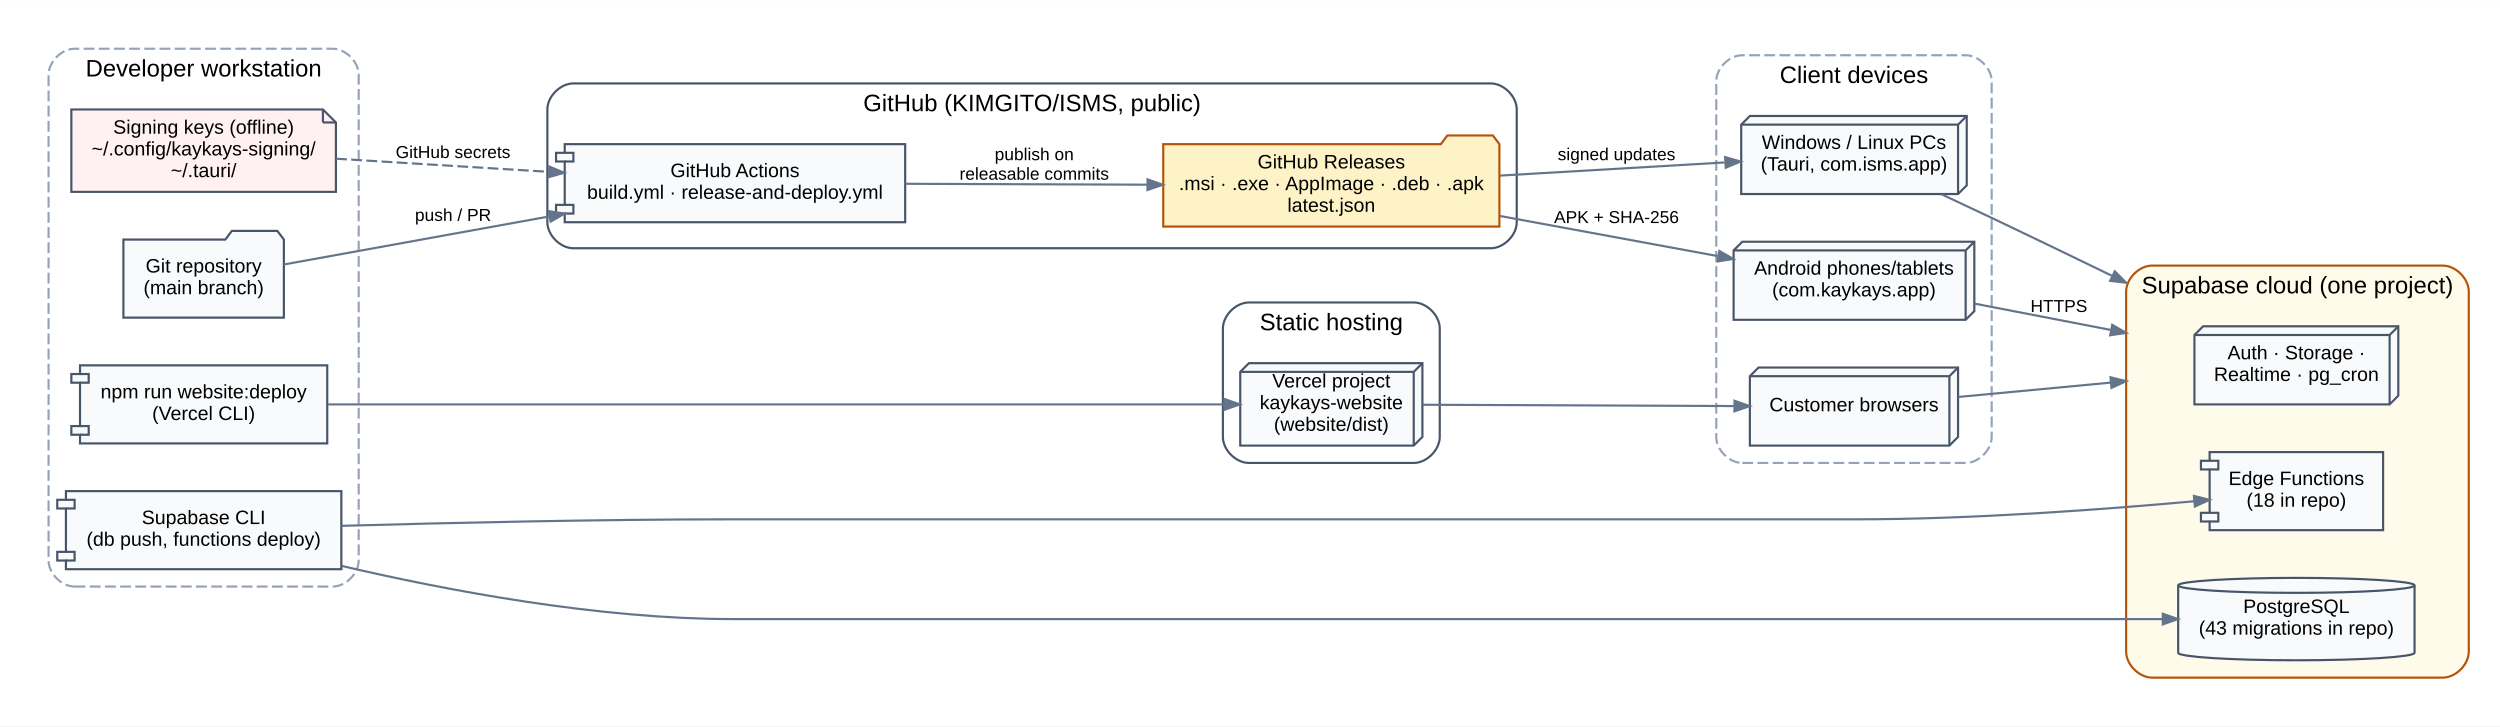
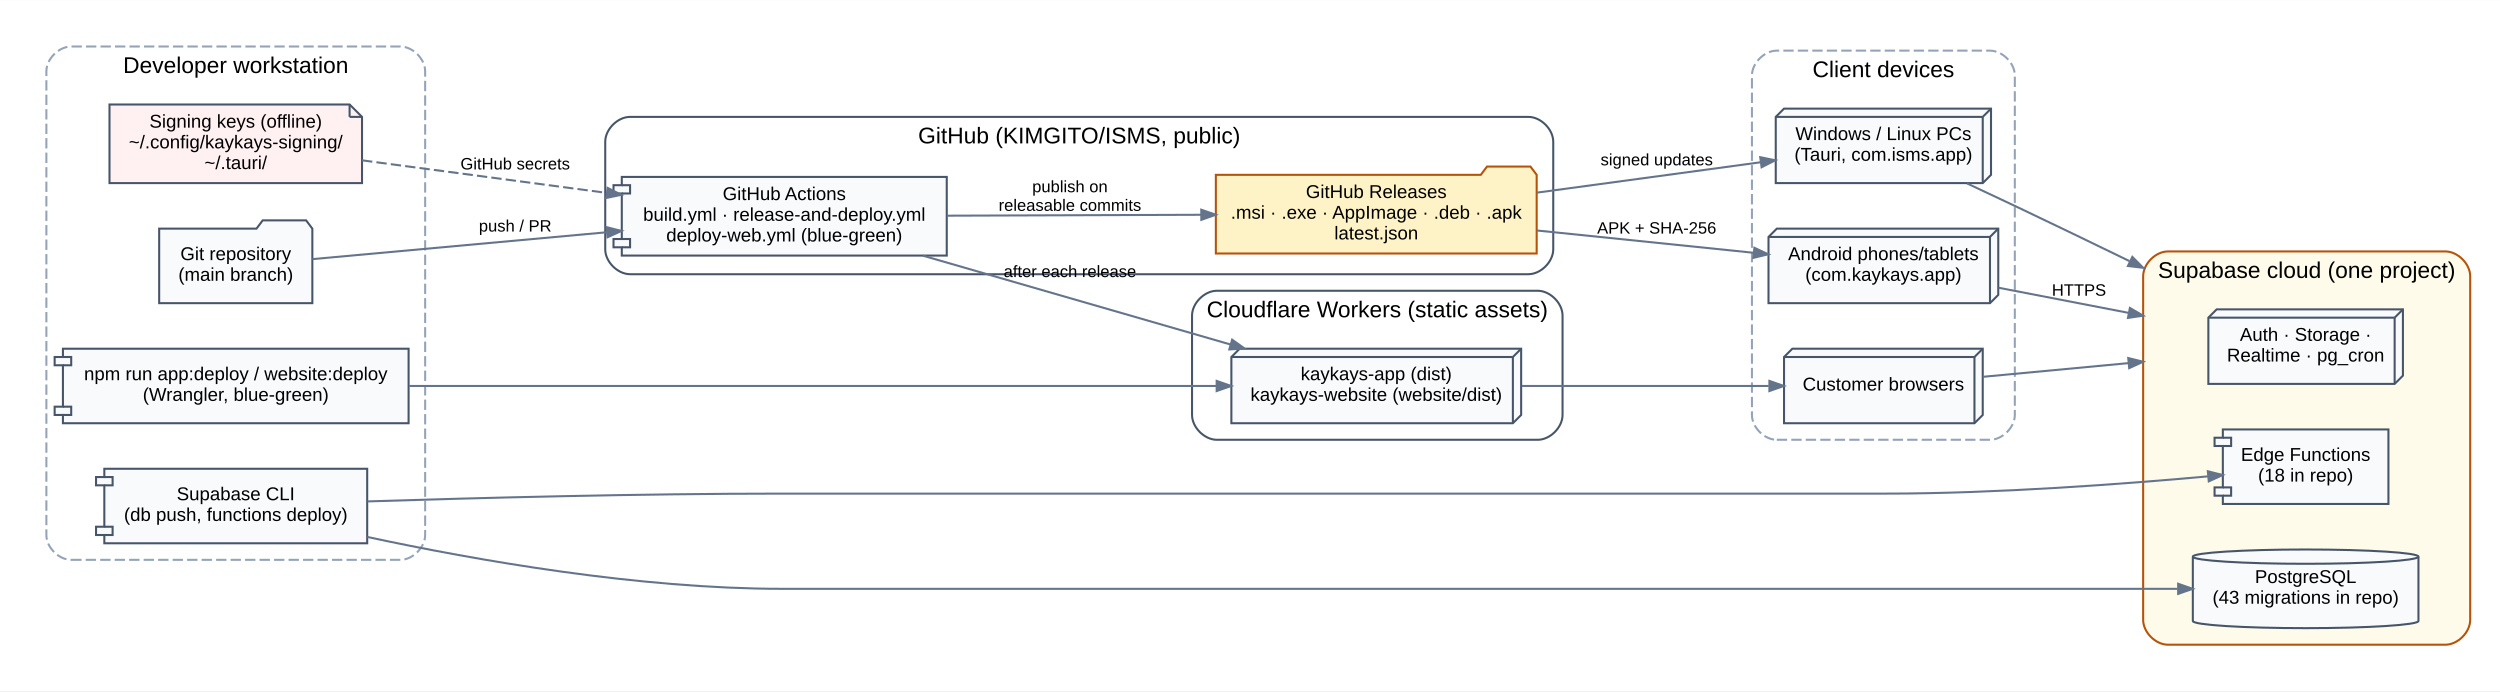
- <svg xmlns="http://www.w3.org/2000/svg" width="1153pt" height="335pt" viewBox="0.00 0.00 1152.80 334.80">
-   <g id="graph0" class="graph" transform="scale(1 1) rotate(0) translate(14.4 320.4)">
-     <polygon fill="white" stroke="transparent" points="-14.4,14.4 -14.4,-320.4 1138.4,-320.4 1138.4,14.4 -14.4,14.4" />
+ <svg xmlns="http://www.w3.org/2000/svg" width="1208pt" height="334pt" viewBox="0.00 0.00 1207.80 333.80">
+   <g id="graph0" class="graph" transform="scale(1 1) rotate(0) translate(14.4 319.4)">
+     <polygon fill="white" stroke="transparent" points="-14.4,14.4 -14.4,-319.4 1193.4,-319.4 1193.4,14.4 -14.4,14.4" />
    <g id="clust1" class="cluster">
-       <path fill="none" stroke="#94a3b8" stroke-dasharray="5,2" d="M20,-50C20,-50 139,-50 139,-50 145,-50 151,-56 151,-62 151,-62 151,-286 151,-286 151,-292 145,-298 139,-298 139,-298 20,-298 20,-298 14,-298 8,-292 8,-286 8,-286 8,-62 8,-62 8,-56 14,-50 20,-50" />
-       <text text-anchor="middle" x="79.5" y="-285.2" font-family="Arial" font-size="11.00">Developer workstation</text>
+       <path fill="none" stroke="#94a3b8" stroke-dasharray="5,2" d="M20,-49C20,-49 179,-49 179,-49 185,-49 191,-55 191,-61 191,-61 191,-285 191,-285 191,-291 185,-297 179,-297 179,-297 20,-297 20,-297 14,-297 8,-291 8,-285 8,-285 8,-61 8,-61 8,-55 14,-49 20,-49" />
+       <text text-anchor="middle" x="99.5" y="-284.2" font-family="Arial" font-size="11.00">Developer workstation</text>
    </g>
    <g id="clust2" class="cluster">
-       <path fill="none" stroke="#475569" d="M250,-206C250,-206 673,-206 673,-206 679,-206 685,-212 685,-218 685,-218 685,-270 685,-270 685,-276 679,-282 673,-282 673,-282 250,-282 250,-282 244,-282 238,-276 238,-270 238,-270 238,-218 238,-218 238,-212 244,-206 250,-206" />
-       <text text-anchor="middle" x="461.5" y="-269.2" font-family="Arial" font-size="11.00">GitHub (KIMGITO/ISMS, public)</text>
+       <path fill="none" stroke="#475569" d="M290,-187C290,-187 724,-187 724,-187 730,-187 736,-193 736,-199 736,-199 736,-251 736,-251 736,-257 730,-263 724,-263 724,-263 290,-263 290,-263 284,-263 278,-257 278,-251 278,-251 278,-199 278,-199 278,-193 284,-187 290,-187" />
+       <text text-anchor="middle" x="507" y="-250.2" font-family="Arial" font-size="11.00">GitHub (KIMGITO/ISMS, public)</text>
    </g>
    <g id="clust3" class="cluster">
-       <path fill="#fffbeb" stroke="#b45309" d="M978,-8C978,-8 1112,-8 1112,-8 1118,-8 1124,-14 1124,-20 1124,-20 1124,-186 1124,-186 1124,-192 1118,-198 1112,-198 1112,-198 978,-198 978,-198 972,-198 966,-192 966,-186 966,-186 966,-20 966,-20 966,-14 972,-8 978,-8" />
-       <text text-anchor="middle" x="1045" y="-185.2" font-family="Arial" font-size="11.00">Supabase cloud (one project)</text>
+       <path fill="#fffbeb" stroke="#b45309" d="M1033,-8C1033,-8 1167,-8 1167,-8 1173,-8 1179,-14 1179,-20 1179,-20 1179,-186 1179,-186 1179,-192 1173,-198 1167,-198 1167,-198 1033,-198 1033,-198 1027,-198 1021,-192 1021,-186 1021,-186 1021,-20 1021,-20 1021,-14 1027,-8 1033,-8" />
+       <text text-anchor="middle" x="1100" y="-185.2" font-family="Arial" font-size="11.00">Supabase cloud (one project)</text>
    </g>
    <g id="clust4" class="cluster">
-       <path fill="none" stroke="#475569" d="M561.5,-107C561.5,-107 637.5,-107 637.5,-107 643.5,-107 649.5,-113 649.5,-119 649.5,-119 649.5,-169 649.5,-169 649.5,-175 643.5,-181 637.5,-181 637.5,-181 561.5,-181 561.5,-181 555.5,-181 549.5,-175 549.5,-169 549.5,-169 549.5,-119 549.5,-119 549.5,-113 555.5,-107 561.5,-107" />
-       <text text-anchor="middle" x="599.5" y="-168.2" font-family="Arial" font-size="11.00">Static hosting</text>
+       <path fill="none" stroke="#475569" d="M573.5,-107C573.5,-107 728.5,-107 728.5,-107 734.5,-107 740.5,-113 740.5,-119 740.5,-119 740.5,-167 740.5,-167 740.5,-173 734.5,-179 728.5,-179 728.5,-179 573.5,-179 573.5,-179 567.5,-179 561.5,-173 561.5,-167 561.5,-167 561.5,-119 561.5,-119 561.5,-113 567.5,-107 573.5,-107" />
+       <text text-anchor="middle" x="651" y="-166.2" font-family="Arial" font-size="11.00">Cloudflare Workers (static assets)</text>
    </g>
    <g id="clust5" class="cluster">
-       <path fill="none" stroke="#94a3b8" stroke-dasharray="5,2" d="M789,-107C789,-107 892,-107 892,-107 898,-107 904,-113 904,-119 904,-119 904,-283 904,-283 904,-289 898,-295 892,-295 892,-295 789,-295 789,-295 783,-295 777,-289 777,-283 777,-283 777,-119 777,-119 777,-113 783,-107 789,-107" />
-       <text text-anchor="middle" x="840.5" y="-282.2" font-family="Arial" font-size="11.00">Client devices</text>
+       <path fill="none" stroke="#94a3b8" stroke-dasharray="5,2" d="M844,-107C844,-107 947,-107 947,-107 953,-107 959,-113 959,-119 959,-119 959,-283 959,-283 959,-289 953,-295 947,-295 947,-295 844,-295 844,-295 838,-295 832,-289 832,-283 832,-283 832,-119 832,-119 832,-113 838,-107 844,-107" />
+       <text text-anchor="middle" x="895.5" y="-282.2" font-family="Arial" font-size="11.00">Client devices</text>
    </g>
    <g id="node1" class="node">
-       <polygon fill="#f8fafc" stroke="#475569" points="116.5,-210 113.5,-214 92.5,-214 89.5,-210 42.5,-210 42.5,-174 116.5,-174 116.5,-210" />
-       <text text-anchor="middle" x="79.5" y="-194.8" font-family="Arial" font-size="9.00">Git repository</text>
-       <text text-anchor="middle" x="79.5" y="-184.8" font-family="Arial" font-size="9.00">(main branch)</text>
+       <polygon fill="#f8fafc" stroke="#475569" points="136.5,-209 133.5,-213 112.5,-213 109.5,-209 62.5,-209 62.5,-173 136.5,-173 136.5,-209" />
+       <text text-anchor="middle" x="99.5" y="-193.8" font-family="Arial" font-size="9.00">Git repository</text>
+       <text text-anchor="middle" x="99.5" y="-183.8" font-family="Arial" font-size="9.00">(main branch)</text>
    </g>
    <g id="node5" class="node">
-       <polygon fill="#f8fafc" stroke="#475569" points="403,-254 246,-254 246,-250 242,-250 242,-246 246,-246 246,-226 242,-226 242,-222 246,-222 246,-218 403,-218 403,-254" />
-       <polyline fill="none" stroke="#475569" points="246,-250 250,-250 250,-246 246,-246 " />
-       <polyline fill="none" stroke="#475569" points="246,-226 250,-226 250,-222 246,-222 " />
-       <text text-anchor="middle" x="324.5" y="-238.8" font-family="Arial" font-size="9.00">GitHub Actions</text>
-       <text text-anchor="middle" x="324.5" y="-228.8" font-family="Arial" font-size="9.00">build.yml · release-and-deploy.yml</text>
+       <polygon fill="#f8fafc" stroke="#475569" points="443,-234 286,-234 286,-230 282,-230 282,-226 286,-226 286,-204 282,-204 282,-200 286,-200 286,-196 443,-196 443,-234" />
+       <polyline fill="none" stroke="#475569" points="286,-230 290,-230 290,-226 286,-226 " />
+       <polyline fill="none" stroke="#475569" points="286,-204 290,-204 290,-200 286,-200 " />
+       <text text-anchor="middle" x="364.5" y="-222.8" font-family="Arial" font-size="9.00">GitHub Actions</text>
+       <text text-anchor="middle" x="364.5" y="-212.8" font-family="Arial" font-size="9.00">build.yml · release-and-deploy.yml</text>
+       <text text-anchor="middle" x="364.5" y="-202.8" font-family="Arial" font-size="9.00">deploy-web.yml (blue-green)</text>
    </g>
    <g id="edge1" class="edge">
-       <path fill="none" stroke="#64748b" d="M116.62,-198.54C148.8,-204.37 197.15,-213.12 239.02,-220.7" />
-       <polygon fill="#64748b" stroke="#64748b" points="238.63,-223.12 245.95,-221.96 239.5,-218.3 238.63,-223.12" />
-       <text text-anchor="middle" x="194.5" y="-218.6" font-family="Arial" font-size="8.00">push / PR</text>
+       <path fill="none" stroke="#64748b" d="M136.52,-194.29C172.99,-197.61 230.72,-202.88 278.83,-207.27" />
+       <polygon fill="#64748b" stroke="#64748b" points="278.66,-209.72 285.86,-207.91 279.11,-204.84 278.66,-209.72" />
+       <text text-anchor="middle" x="234.5" y="-207.6" font-family="Arial" font-size="8.00">push / PR</text>
    </g>
    <g id="node2" class="node">
-       <polygon fill="#fff1f2" stroke="#475569" points="134.5,-270 18.5,-270 18.5,-232 140.5,-232 140.5,-264 134.5,-270" />
-       <polyline fill="none" stroke="#475569" points="134.5,-270 134.5,-264 " />
-       <polyline fill="none" stroke="#475569" points="140.5,-264 134.5,-264 " />
-       <text text-anchor="middle" x="79.5" y="-258.8" font-family="Arial" font-size="9.00">Signing keys (offline)</text>
-       <text text-anchor="middle" x="79.5" y="-248.8" font-family="Arial" font-size="9.00">~/.config/kaykays-signing/</text>
-       <text text-anchor="middle" x="79.5" y="-238.8" font-family="Arial" font-size="9.00">~/.tauri/</text>
+       <polygon fill="#fff1f2" stroke="#475569" points="154.5,-269 38.5,-269 38.5,-231 160.5,-231 160.5,-263 154.5,-269" />
+       <polyline fill="none" stroke="#475569" points="154.5,-269 154.5,-263 " />
+       <polyline fill="none" stroke="#475569" points="160.5,-263 154.5,-263 " />
+       <text text-anchor="middle" x="99.5" y="-257.8" font-family="Arial" font-size="9.00">Signing keys (offline)</text>
+       <text text-anchor="middle" x="99.5" y="-247.8" font-family="Arial" font-size="9.00">~/.config/kaykays-signing/</text>
+       <text text-anchor="middle" x="99.5" y="-237.8" font-family="Arial" font-size="9.00">~/.tauri/</text>
    </g>
    <g id="edge2" class="edge">
-       <path fill="none" stroke="#64748b" stroke-dasharray="5,2" d="M140.57,-247.29C170.1,-245.47 206.2,-243.24 238.5,-241.25" />
-       <polygon fill="#64748b" stroke="#64748b" points="238.93,-243.68 245.76,-240.8 238.62,-238.78 238.93,-243.68" />
-       <text text-anchor="middle" x="194.5" y="-247.6" font-family="Arial" font-size="8.00">GitHub secrets</text>
+       <path fill="none" stroke="#64748b" stroke-dasharray="5,2" d="M160.51,-242.01C195.47,-237.36 240.13,-231.42 278.65,-226.29" />
+       <polygon fill="#64748b" stroke="#64748b" points="279.15,-228.7 285.77,-225.34 278.51,-223.84 279.15,-228.7" />
+       <text text-anchor="middle" x="234.5" y="-237.6" font-family="Arial" font-size="8.00">GitHub secrets</text>
    </g>
    <g id="node3" class="node">
-       <polygon fill="#f8fafc" stroke="#475569" points="143,-94 16,-94 16,-90 12,-90 12,-86 16,-86 16,-66 12,-66 12,-62 16,-62 16,-58 143,-58 143,-94" />
-       <polyline fill="none" stroke="#475569" points="16,-90 20,-90 20,-86 16,-86 " />
-       <polyline fill="none" stroke="#475569" points="16,-66 20,-66 20,-62 16,-62 " />
-       <text text-anchor="middle" x="79.5" y="-78.8" font-family="Arial" font-size="9.00">Supabase CLI</text>
-       <text text-anchor="middle" x="79.5" y="-68.8" font-family="Arial" font-size="9.00">(db push, functions deploy)</text>
+       <polygon fill="#f8fafc" stroke="#475569" points="163,-93 36,-93 36,-89 32,-89 32,-85 36,-85 36,-65 32,-65 32,-61 36,-61 36,-57 163,-57 163,-93" />
+       <polyline fill="none" stroke="#475569" points="36,-89 40,-89 40,-85 36,-85 " />
+       <polyline fill="none" stroke="#475569" points="36,-65 40,-65 40,-61 36,-61 " />
+       <text text-anchor="middle" x="99.5" y="-77.8" font-family="Arial" font-size="9.00">Supabase CLI</text>
+       <text text-anchor="middle" x="99.5" y="-67.8" font-family="Arial" font-size="9.00">(db push, functions deploy)</text>
    </g>
    <g id="node7" class="node">
-       <path fill="#f8fafc" stroke="#475569" d="M1099,-50.55C1099,-52.45 1074.57,-54 1044.5,-54 1014.43,-54 990,-52.45 990,-50.55 990,-50.55 990,-19.45 990,-19.45 990,-17.55 1014.43,-16 1044.5,-16 1074.57,-16 1099,-17.55 1099,-19.45 1099,-19.45 1099,-50.55 1099,-50.55" />
-       <path fill="none" stroke="#475569" d="M1099,-50.55C1099,-48.64 1074.57,-47.09 1044.5,-47.09 1014.43,-47.09 990,-48.64 990,-50.55" />
-       <text text-anchor="middle" x="1044.5" y="-37.8" font-family="Arial" font-size="9.00">PostgreSQL</text>
-       <text text-anchor="middle" x="1044.5" y="-27.8" font-family="Arial" font-size="9.00">(43 migrations in repo)</text>
+       <path fill="#f8fafc" stroke="#475569" d="M1154,-50.55C1154,-52.45 1129.57,-54 1099.5,-54 1069.43,-54 1045,-52.45 1045,-50.55 1045,-50.55 1045,-19.45 1045,-19.45 1045,-17.55 1069.43,-16 1099.5,-16 1129.57,-16 1154,-17.55 1154,-19.45 1154,-19.45 1154,-50.55 1154,-50.55" />
+       <path fill="none" stroke="#475569" d="M1154,-50.55C1154,-48.64 1129.57,-47.09 1099.5,-47.09 1069.43,-47.09 1045,-48.64 1045,-50.55" />
+       <text text-anchor="middle" x="1099.5" y="-37.8" font-family="Arial" font-size="9.00">PostgreSQL</text>
+       <text text-anchor="middle" x="1099.5" y="-27.8" font-family="Arial" font-size="9.00">(43 migrations in repo)</text>
    </g>
    <g id="edge6" class="edge">
-       <path fill="none" stroke="#64748b" d="M143.2,-59.5C191.98,-48.11 261.57,-35 323.5,-35 323.5,-35 323.5,-35 841.5,-35 888.88,-35 942.5,-35 982.59,-35" />
-       <polygon fill="#64748b" stroke="#64748b" points="982.91,-37.45 989.91,-35 982.91,-32.55 982.91,-37.45" />
+       <path fill="none" stroke="#64748b" d="M163.06,-60.05C216.1,-48.69 294.34,-35 363.5,-35 363.5,-35 363.5,-35 896.5,-35 943.88,-35 997.5,-35 1037.59,-35" />
+       <polygon fill="#64748b" stroke="#64748b" points="1037.91,-37.45 1044.91,-35 1037.91,-32.55 1037.91,-37.45" />
    </g>
    <g id="node8" class="node">
-       <polygon fill="#f8fafc" stroke="#475569" points="1084.5,-112 1004.5,-112 1004.5,-108 1000.5,-108 1000.5,-104 1004.5,-104 1004.5,-84 1000.5,-84 1000.5,-80 1004.5,-80 1004.5,-76 1084.5,-76 1084.5,-112" />
-       <polyline fill="none" stroke="#475569" points="1004.5,-108 1008.5,-108 1008.5,-104 1004.5,-104 " />
-       <polyline fill="none" stroke="#475569" points="1004.5,-84 1008.5,-84 1008.5,-80 1004.5,-80 " />
-       <text text-anchor="middle" x="1044.5" y="-96.8" font-family="Arial" font-size="9.00">Edge Functions</text>
-       <text text-anchor="middle" x="1044.5" y="-86.8" font-family="Arial" font-size="9.00">(18 in repo)</text>
+       <polygon fill="#f8fafc" stroke="#475569" points="1139.5,-112 1059.5,-112 1059.5,-108 1055.5,-108 1055.5,-104 1059.5,-104 1059.5,-84 1055.5,-84 1055.5,-80 1059.5,-80 1059.5,-76 1139.5,-76 1139.5,-112" />
+       <polyline fill="none" stroke="#475569" points="1059.5,-108 1063.5,-108 1063.5,-104 1059.5,-104 " />
+       <polyline fill="none" stroke="#475569" points="1059.5,-84 1063.5,-84 1063.5,-80 1059.5,-80 " />
+       <text text-anchor="middle" x="1099.5" y="-96.8" font-family="Arial" font-size="9.00">Edge Functions</text>
+       <text text-anchor="middle" x="1099.5" y="-86.8" font-family="Arial" font-size="9.00">(18 in repo)</text>
    </g>
    <g id="edge7" class="edge">
-       <path fill="none" stroke="#64748b" d="M143.17,-78C192.24,-79.39 262.21,-81 323.5,-81 323.5,-81 323.5,-81 841.5,-81 895.04,-81 956.4,-85.6 997.3,-89.33" />
-       <polygon fill="#64748b" stroke="#64748b" points="997.25,-91.79 1004.45,-89.99 997.7,-86.91 997.25,-91.79" />
+       <path fill="none" stroke="#64748b" d="M163.2,-77.23C216.47,-78.94 294.99,-81 363.5,-81 363.5,-81 363.5,-81 896.5,-81 950.04,-81 1011.4,-85.6 1052.3,-89.33" />
+       <polygon fill="#64748b" stroke="#64748b" points="1052.25,-91.79 1059.45,-89.99 1052.7,-86.91 1052.25,-91.79" />
    </g>
    <g id="node4" class="node">
-       <polygon fill="#f8fafc" stroke="#475569" points="136.5,-152 22.5,-152 22.5,-148 18.5,-148 18.5,-144 22.5,-144 22.5,-124 18.5,-124 18.5,-120 22.5,-120 22.5,-116 136.5,-116 136.5,-152" />
-       <polyline fill="none" stroke="#475569" points="22.5,-148 26.5,-148 26.5,-144 22.5,-144 " />
-       <polyline fill="none" stroke="#475569" points="22.5,-124 26.5,-124 26.5,-120 22.5,-120 " />
-       <text text-anchor="middle" x="79.5" y="-136.8" font-family="Arial" font-size="9.00">npm run website:deploy</text>
-       <text text-anchor="middle" x="79.5" y="-126.8" font-family="Arial" font-size="9.00">(Vercel CLI)</text>
+       <polygon fill="#f8fafc" stroke="#475569" points="183,-151 16,-151 16,-147 12,-147 12,-143 16,-143 16,-123 12,-123 12,-119 16,-119 16,-115 183,-115 183,-151" />
+       <polyline fill="none" stroke="#475569" points="16,-147 20,-147 20,-143 16,-143 " />
+       <polyline fill="none" stroke="#475569" points="16,-123 20,-123 20,-119 16,-119 " />
+       <text text-anchor="middle" x="99.5" y="-135.8" font-family="Arial" font-size="9.00">npm run app:deploy / website:deploy</text>
+       <text text-anchor="middle" x="99.5" y="-125.8" font-family="Arial" font-size="9.00">(Wrangler, blue-green)</text>
    </g>
    <g id="node10" class="node">
-       <polygon fill="#f8fafc" stroke="#475569" points="641.5,-153 561.5,-153 557.5,-149 557.5,-115 637.5,-115 641.5,-119 641.5,-153" />
-       <polyline fill="none" stroke="#475569" points="637.5,-149 557.5,-149 " />
-       <polyline fill="none" stroke="#475569" points="637.5,-149 637.5,-115 " />
-       <polyline fill="none" stroke="#475569" points="637.5,-149 641.5,-153 " />
-       <text text-anchor="middle" x="599.5" y="-141.8" font-family="Arial" font-size="9.00">Vercel project</text>
-       <text text-anchor="middle" x="599.5" y="-131.8" font-family="Arial" font-size="9.00">kaykays-website</text>
-       <text text-anchor="middle" x="599.5" y="-121.8" font-family="Arial" font-size="9.00">(website/dist)</text>
+       <polygon fill="#f8fafc" stroke="#475569" points="720.5,-151 584.5,-151 580.5,-147 580.5,-115 716.5,-115 720.5,-119 720.5,-151" />
+       <polyline fill="none" stroke="#475569" points="716.5,-147 580.5,-147 " />
+       <polyline fill="none" stroke="#475569" points="716.5,-147 716.5,-115 " />
+       <polyline fill="none" stroke="#475569" points="716.5,-147 720.5,-151 " />
+       <text text-anchor="middle" x="650.5" y="-135.8" font-family="Arial" font-size="9.00">kaykays-app (dist)</text>
+       <text text-anchor="middle" x="650.5" y="-125.8" font-family="Arial" font-size="9.00">kaykays-website (website/dist)</text>
    </g>
    <g id="edge8" class="edge">
-       <path fill="none" stroke="#64748b" d="M136.92,-134C239.27,-134 453.84,-134 550.03,-134" />
-       <polygon fill="#64748b" stroke="#64748b" points="550.3,-136.45 557.3,-134 550.3,-131.55 550.3,-136.45" />
+       <path fill="none" stroke="#64748b" d="M183.29,-133C289.03,-133 470.6,-133 573.16,-133" />
+       <polygon fill="#64748b" stroke="#64748b" points="573.4,-135.45 580.4,-133 573.4,-130.55 573.4,-135.45" />
    </g>
    <g id="node6" class="node">
-       <polygon fill="#fef3c7" stroke="#b45309" points="677,-254 674,-258 653,-258 650,-254 522,-254 522,-216 677,-216 677,-254" />
-       <text text-anchor="middle" x="599.5" y="-242.8" font-family="Arial" font-size="9.00">GitHub Releases</text>
-       <text text-anchor="middle" x="599.5" y="-232.8" font-family="Arial" font-size="9.00">.msi · .exe · AppImage · .deb · .apk</text>
-       <text text-anchor="middle" x="599.5" y="-222.8" font-family="Arial" font-size="9.00">latest.json</text>
+       <polygon fill="#fef3c7" stroke="#b45309" points="728,-235 725,-239 704,-239 701,-235 573,-235 573,-197 728,-197 728,-235" />
+       <text text-anchor="middle" x="650.5" y="-223.8" font-family="Arial" font-size="9.00">GitHub Releases</text>
+       <text text-anchor="middle" x="650.5" y="-213.8" font-family="Arial" font-size="9.00">.msi · .exe · AppImage · .deb · .apk</text>
+       <text text-anchor="middle" x="650.5" y="-203.8" font-family="Arial" font-size="9.00">latest.json</text>
    </g>
    <g id="edge3" class="edge">
-       <path fill="none" stroke="#64748b" d="M403,-235.72C437.88,-235.59 479.12,-235.44 514.71,-235.31" />
-       <polygon fill="#64748b" stroke="#64748b" points="514.76,-237.76 521.75,-235.28 514.74,-232.86 514.76,-237.76" />
-       <text text-anchor="middle" x="462.5" y="-246.6" font-family="Arial" font-size="8.00">publish on</text>
-       <text text-anchor="middle" x="462.5" y="-237.6" font-family="Arial" font-size="8.00">releasable commits</text>
+       <path fill="none" stroke="#64748b" d="M443.1,-215.27C481.14,-215.41 526.99,-215.57 565.81,-215.71" />
+       <polygon fill="#64748b" stroke="#64748b" points="565.96,-218.16 572.97,-215.73 565.98,-213.26 565.96,-218.16" />
+       <text text-anchor="middle" x="502.5" y="-226.6" font-family="Arial" font-size="8.00">publish on</text>
+       <text text-anchor="middle" x="502.5" y="-217.6" font-family="Arial" font-size="8.00">releasable commits</text>
+     </g>
+     <g id="edge9" class="edge">
+       <path fill="none" stroke="#64748b" d="M431.37,-195.98C475.94,-183.11 534.73,-166.14 580.04,-153.05" />
+       <polygon fill="#64748b" stroke="#64748b" points="580.87,-155.37 586.91,-151.07 579.51,-150.66 580.87,-155.37" />
+       <text text-anchor="middle" x="502.5" y="-185.6" font-family="Arial" font-size="8.00">after each release</text>
    </g>
    <g id="node11" class="node">
-       <polygon fill="#f8fafc" stroke="#475569" points="896,-209 789,-209 785,-205 785,-173 892,-173 896,-177 896,-209" />
-       <polyline fill="none" stroke="#475569" points="892,-205 785,-205 " />
-       <polyline fill="none" stroke="#475569" points="892,-205 892,-173 " />
-       <polyline fill="none" stroke="#475569" points="892,-205 896,-209 " />
-       <text text-anchor="middle" x="840.5" y="-193.8" font-family="Arial" font-size="9.00">Android phones/tablets</text>
-       <text text-anchor="middle" x="840.5" y="-183.8" font-family="Arial" font-size="9.00">(com.kaykays.app)</text>
+       <polygon fill="#f8fafc" stroke="#475569" points="951,-209 844,-209 840,-205 840,-173 947,-173 951,-177 951,-209" />
+       <polyline fill="none" stroke="#475569" points="947,-205 840,-205 " />
+       <polyline fill="none" stroke="#475569" points="947,-205 947,-173 " />
+       <polyline fill="none" stroke="#475569" points="947,-205 951,-209 " />
+       <text text-anchor="middle" x="895.5" y="-193.8" font-family="Arial" font-size="9.00">Android phones/tablets</text>
+       <text text-anchor="middle" x="895.5" y="-183.8" font-family="Arial" font-size="9.00">(com.kaykays.app)</text>
    </g>
    <g id="edge4" class="edge">
-       <path fill="none" stroke="#64748b" d="M677.11,-220.9C709.59,-214.92 746.95,-208.04 777.64,-202.39" />
-       <polygon fill="#64748b" stroke="#64748b" points="778.45,-204.73 784.89,-201.05 777.56,-199.91 778.45,-204.73" />
-       <text text-anchor="middle" x="731" y="-217.6" font-family="Arial" font-size="8.00">APK + SHA-256</text>
+       <path fill="none" stroke="#64748b" d="M728.05,-208.12C761.81,-204.65 800.95,-200.62 832.8,-197.35" />
+       <polygon fill="#64748b" stroke="#64748b" points="833.18,-199.77 839.89,-196.62 832.68,-194.9 833.18,-199.77" />
+       <text text-anchor="middle" x="786" y="-206.6" font-family="Arial" font-size="8.00">APK + SHA-256</text>
    </g>
    <g id="node12" class="node">
-       <polygon fill="#f8fafc" stroke="#475569" points="892.5,-267 792.5,-267 788.5,-263 788.5,-231 888.5,-231 892.5,-235 892.5,-267" />
-       <polyline fill="none" stroke="#475569" points="888.5,-263 788.5,-263 " />
-       <polyline fill="none" stroke="#475569" points="888.5,-263 888.5,-231 " />
-       <polyline fill="none" stroke="#475569" points="888.5,-263 892.5,-267 " />
-       <text text-anchor="middle" x="840.5" y="-251.8" font-family="Arial" font-size="9.00">Windows / Linux PCs</text>
-       <text text-anchor="middle" x="840.5" y="-241.8" font-family="Arial" font-size="9.00">(Tauri, com.isms.app)</text>
+       <polygon fill="#f8fafc" stroke="#475569" points="947.5,-267 847.5,-267 843.5,-263 843.5,-231 943.5,-231 947.5,-235 947.5,-267" />
+       <polyline fill="none" stroke="#475569" points="943.5,-263 843.5,-263 " />
+       <polyline fill="none" stroke="#475569" points="943.5,-263 943.5,-231 " />
+       <polyline fill="none" stroke="#475569" points="943.5,-263 947.5,-267 " />
+       <text text-anchor="middle" x="895.5" y="-251.8" font-family="Arial" font-size="9.00">Windows / Linux PCs</text>
+       <text text-anchor="middle" x="895.5" y="-241.8" font-family="Arial" font-size="9.00">(Tauri, com.isms.app)</text>
    </g>
    <g id="edge5" class="edge">
-       <path fill="none" stroke="#64748b" d="M677.11,-239.49C710.73,-241.46 749.58,-243.73 780.84,-245.56" />
-       <polygon fill="#64748b" stroke="#64748b" points="781.08,-248.03 788.21,-246 781.37,-243.14 781.08,-248.03" />
-       <text text-anchor="middle" x="731" y="-246.6" font-family="Arial" font-size="8.00">signed updates</text>
+       <path fill="none" stroke="#64748b" d="M728.05,-226.4C762.97,-231.14 803.66,-236.66 836.07,-241.06" />
+       <polygon fill="#64748b" stroke="#64748b" points="836,-243.53 843.27,-242.04 836.66,-238.67 836,-243.53" />
+       <text text-anchor="middle" x="786" y="-239.6" font-family="Arial" font-size="8.00">signed updates</text>
    </g>
    <g id="node9" class="node">
-       <polygon fill="#f8fafc" stroke="#475569" points="1091.5,-170 1001.5,-170 997.5,-166 997.5,-134 1087.5,-134 1091.5,-138 1091.5,-170" />
-       <polyline fill="none" stroke="#475569" points="1087.5,-166 997.5,-166 " />
-       <polyline fill="none" stroke="#475569" points="1087.5,-166 1087.5,-134 " />
-       <polyline fill="none" stroke="#475569" points="1087.5,-166 1091.5,-170 " />
-       <text text-anchor="middle" x="1044.5" y="-154.8" font-family="Arial" font-size="9.00">Auth · Storage ·</text>
-       <text text-anchor="middle" x="1044.5" y="-144.8" font-family="Arial" font-size="9.00">Realtime · pg_cron</text>
+       <polygon fill="#f8fafc" stroke="#475569" points="1146.5,-170 1056.5,-170 1052.5,-166 1052.5,-134 1142.5,-134 1146.5,-138 1146.5,-170" />
+       <polyline fill="none" stroke="#475569" points="1142.5,-166 1052.5,-166 " />
+       <polyline fill="none" stroke="#475569" points="1142.5,-166 1142.5,-134 " />
+       <polyline fill="none" stroke="#475569" points="1142.5,-166 1146.5,-170 " />
+       <text text-anchor="middle" x="1099.5" y="-154.8" font-family="Arial" font-size="9.00">Auth · Storage ·</text>
+       <text text-anchor="middle" x="1099.5" y="-144.8" font-family="Arial" font-size="9.00">Realtime · pg_cron</text>
    </g>
    <g id="node13" class="node">
-       <polygon fill="#f8fafc" stroke="#475569" points="888.5,-151 796.5,-151 792.5,-147 792.5,-115 884.5,-115 888.5,-119 888.5,-151" />
-       <polyline fill="none" stroke="#475569" points="884.5,-147 792.5,-147 " />
-       <polyline fill="none" stroke="#475569" points="884.5,-147 884.5,-115 " />
-       <polyline fill="none" stroke="#475569" points="884.5,-147 888.5,-151 " />
-       <text text-anchor="middle" x="840.5" y="-130.8" font-family="Arial" font-size="9.00">Customer browsers</text>
-     </g>
-     <g id="edge9" class="edge">
-       <path fill="none" stroke="#64748b" d="M641.59,-133.83C681.28,-133.66 741.65,-133.41 785.28,-133.23" />
-       <polygon fill="#64748b" stroke="#64748b" points="785.41,-135.68 792.4,-133.2 785.39,-130.78 785.41,-135.68" />
+       <polygon fill="#f8fafc" stroke="#475569" points="943.5,-151 851.5,-151 847.5,-147 847.5,-115 939.5,-115 943.5,-119 943.5,-151" />
+       <polyline fill="none" stroke="#475569" points="939.5,-147 847.5,-147 " />
+       <polyline fill="none" stroke="#475569" points="939.5,-147 939.5,-115 " />
+       <polyline fill="none" stroke="#475569" points="939.5,-147 943.5,-151 " />
+       <text text-anchor="middle" x="895.5" y="-130.8" font-family="Arial" font-size="9.00">Customer browsers</text>
    </g>
    <g id="edge10" class="edge">
-       <path fill="none" stroke="#64748b" d="M896.16,-180.45C915.47,-176.72 937.66,-172.44 958.86,-168.34" />
-       <polygon fill="#64748b" stroke="#64748b" points="959.59,-170.7 966,-166.96 958.66,-165.88 959.59,-170.7" />
-       <text text-anchor="middle" x="935" y="-176.6" font-family="Arial" font-size="8.00">HTTPS</text>
+       <path fill="none" stroke="#64748b" d="M720.81,-133C758.66,-133 804.85,-133 840.08,-133" />
+       <polygon fill="#64748b" stroke="#64748b" points="840.43,-135.45 847.43,-133 840.43,-130.55 840.43,-135.45" />
    </g>
    <g id="edge11" class="edge">
-       <path fill="none" stroke="#64748b" d="M880.9,-230.86C888.57,-227.29 896.55,-223.55 904,-220 921.94,-211.47 941.12,-202.21 959.34,-193.35" />
-       <polygon fill="#64748b" stroke="#64748b" points="960.78,-195.37 966,-190.1 958.64,-190.96 960.78,-195.37" />
+       <path fill="none" stroke="#64748b" d="M951.16,-180.45C970.47,-176.72 992.66,-172.44 1013.86,-168.34" />
+       <polygon fill="#64748b" stroke="#64748b" points="1014.59,-170.7 1021,-166.96 1013.66,-165.88 1014.59,-170.7" />
+       <text text-anchor="middle" x="990" y="-176.6" font-family="Arial" font-size="8.00">HTTPS</text>
    </g>
    <g id="edge12" class="edge">
-       <path fill="none" stroke="#64748b" d="M888.61,-137.43C909.55,-139.4 934.88,-141.78 958.92,-144.04" />
-       <polygon fill="#64748b" stroke="#64748b" points="958.8,-146.49 966,-144.71 959.26,-141.62 958.8,-146.49" />
+       <path fill="none" stroke="#64748b" d="M935.9,-230.86C943.57,-227.29 951.55,-223.55 959,-220 976.94,-211.47 996.12,-202.21 1014.34,-193.35" />
+       <polygon fill="#64748b" stroke="#64748b" points="1015.78,-195.37 1021,-190.1 1013.64,-190.96 1015.78,-195.37" />
+     </g>
+     <g id="edge13" class="edge">
+       <path fill="none" stroke="#64748b" d="M943.61,-137.43C964.55,-139.4 989.88,-141.78 1013.92,-144.04" />
+       <polygon fill="#64748b" stroke="#64748b" points="1013.8,-146.49 1021,-144.71 1014.26,-141.62 1013.8,-146.49" />
    </g>
  </g>
</svg>
